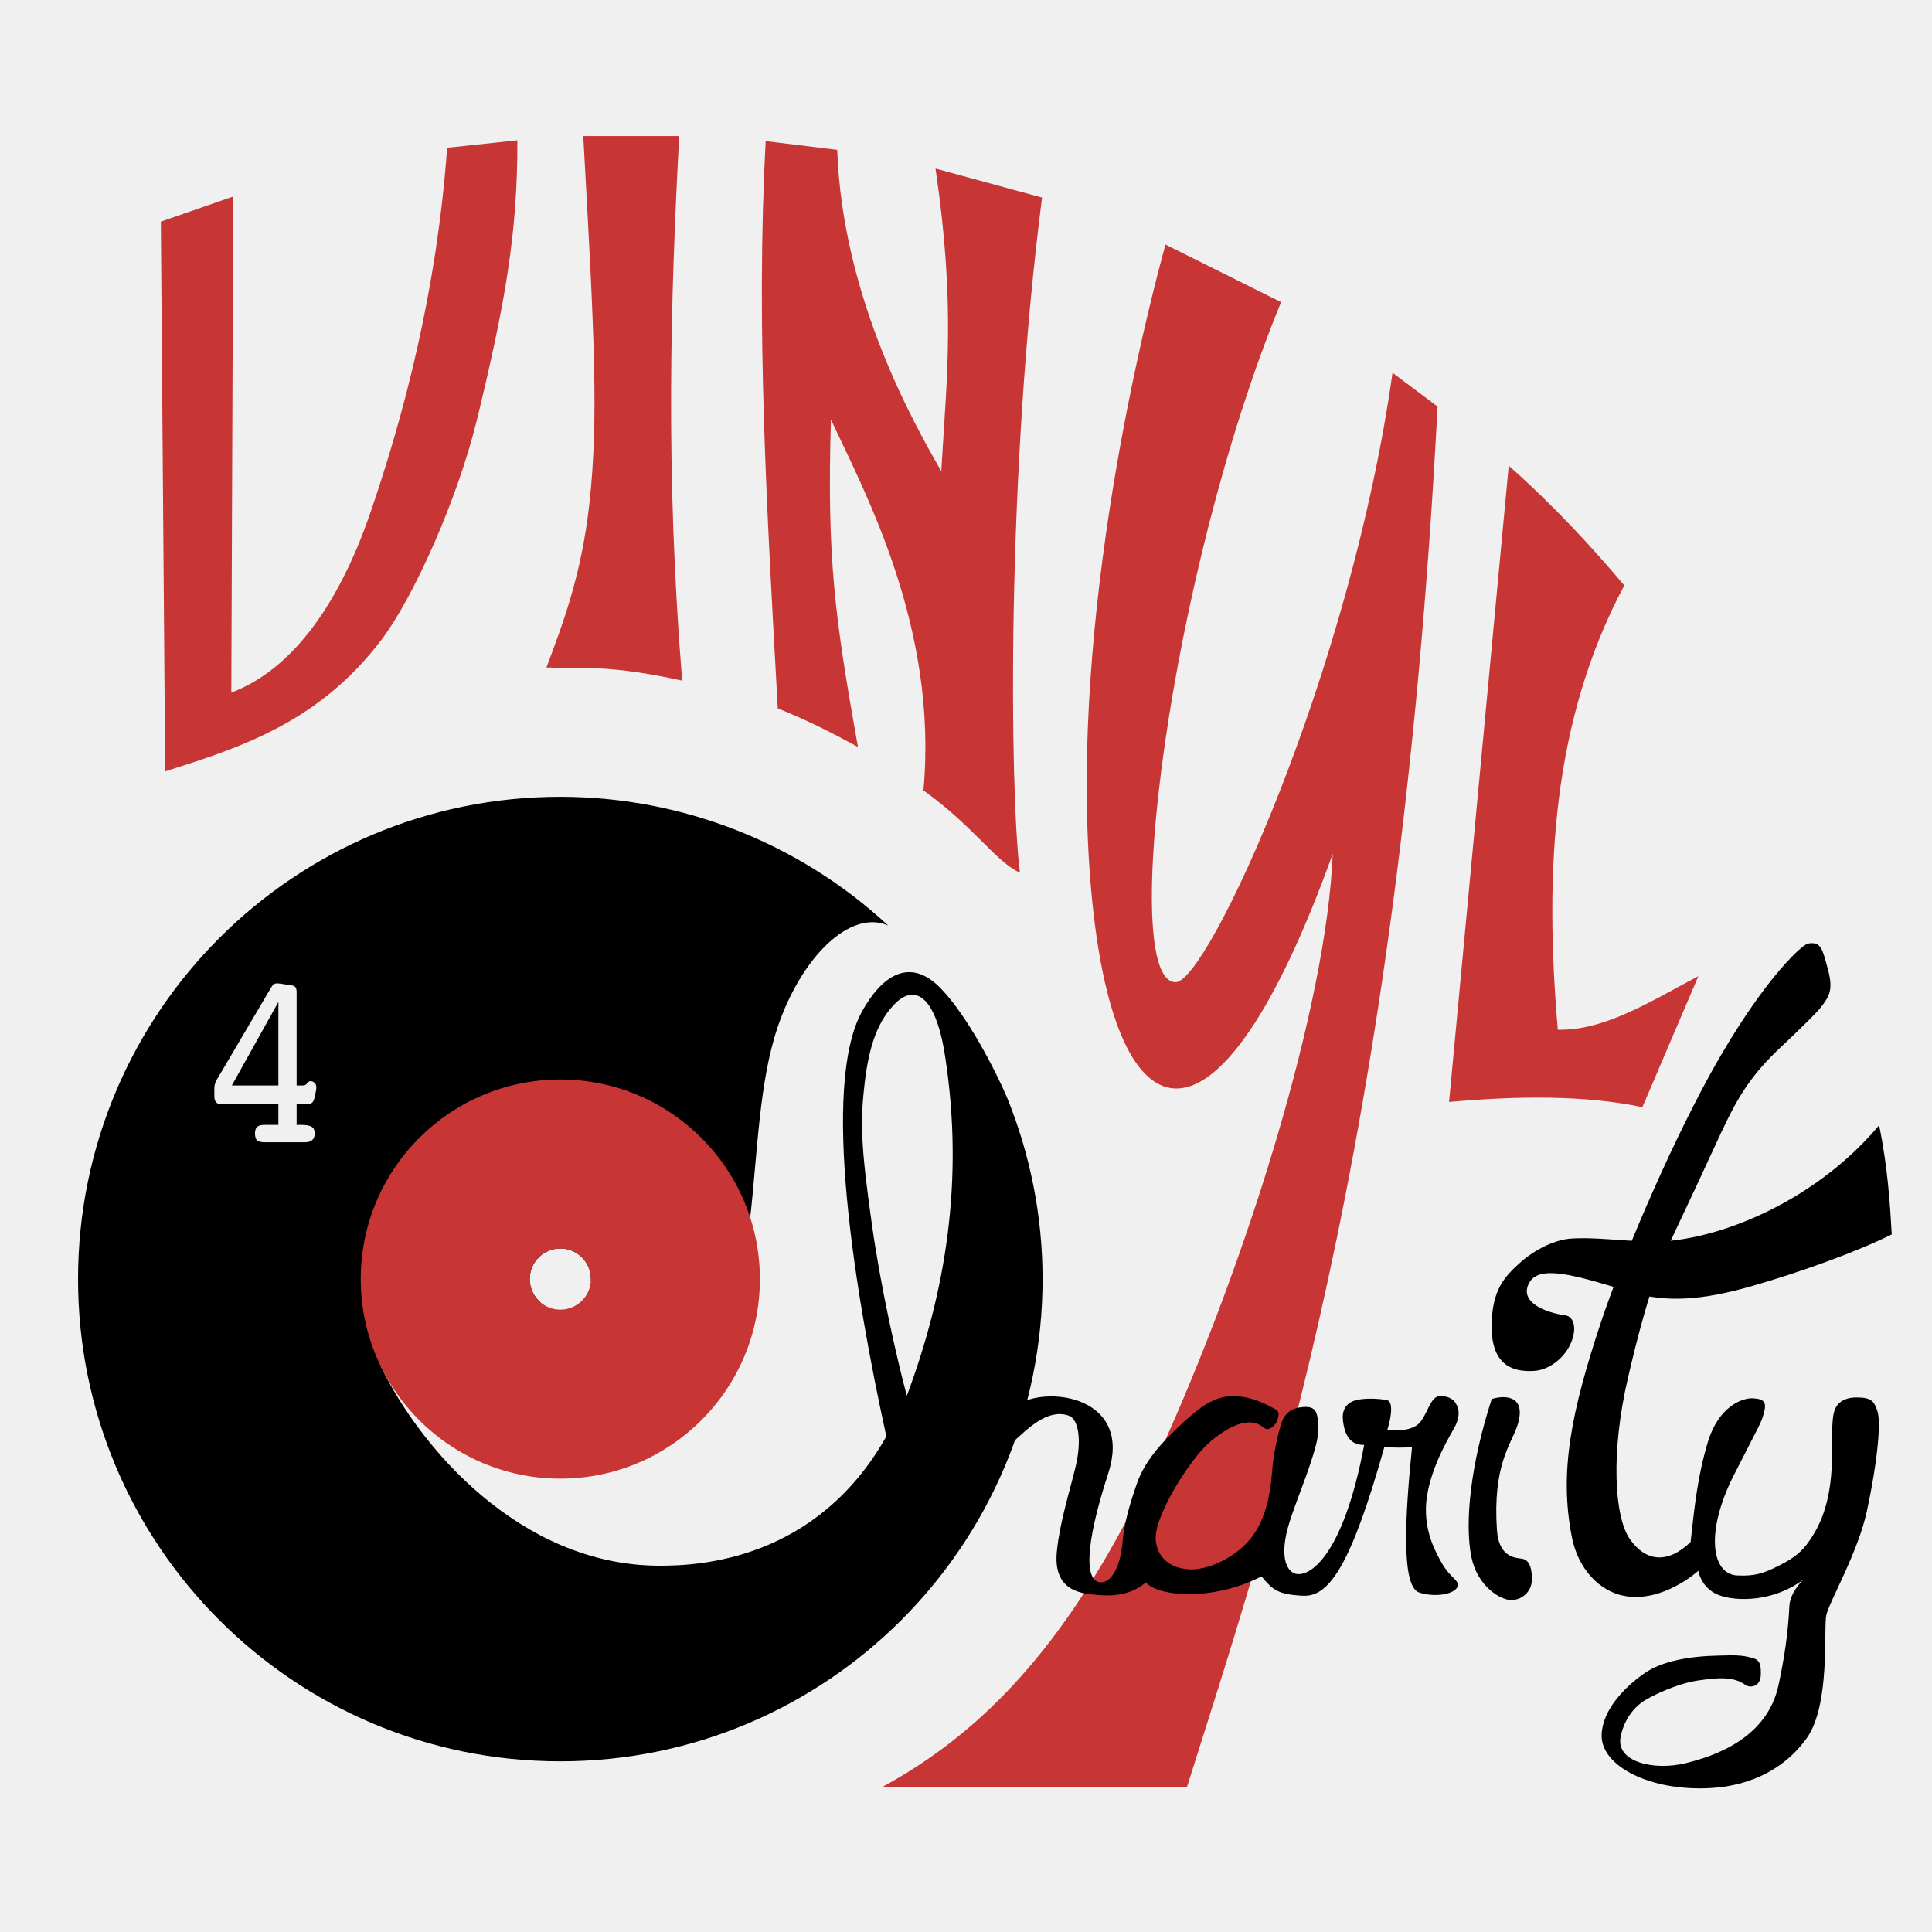
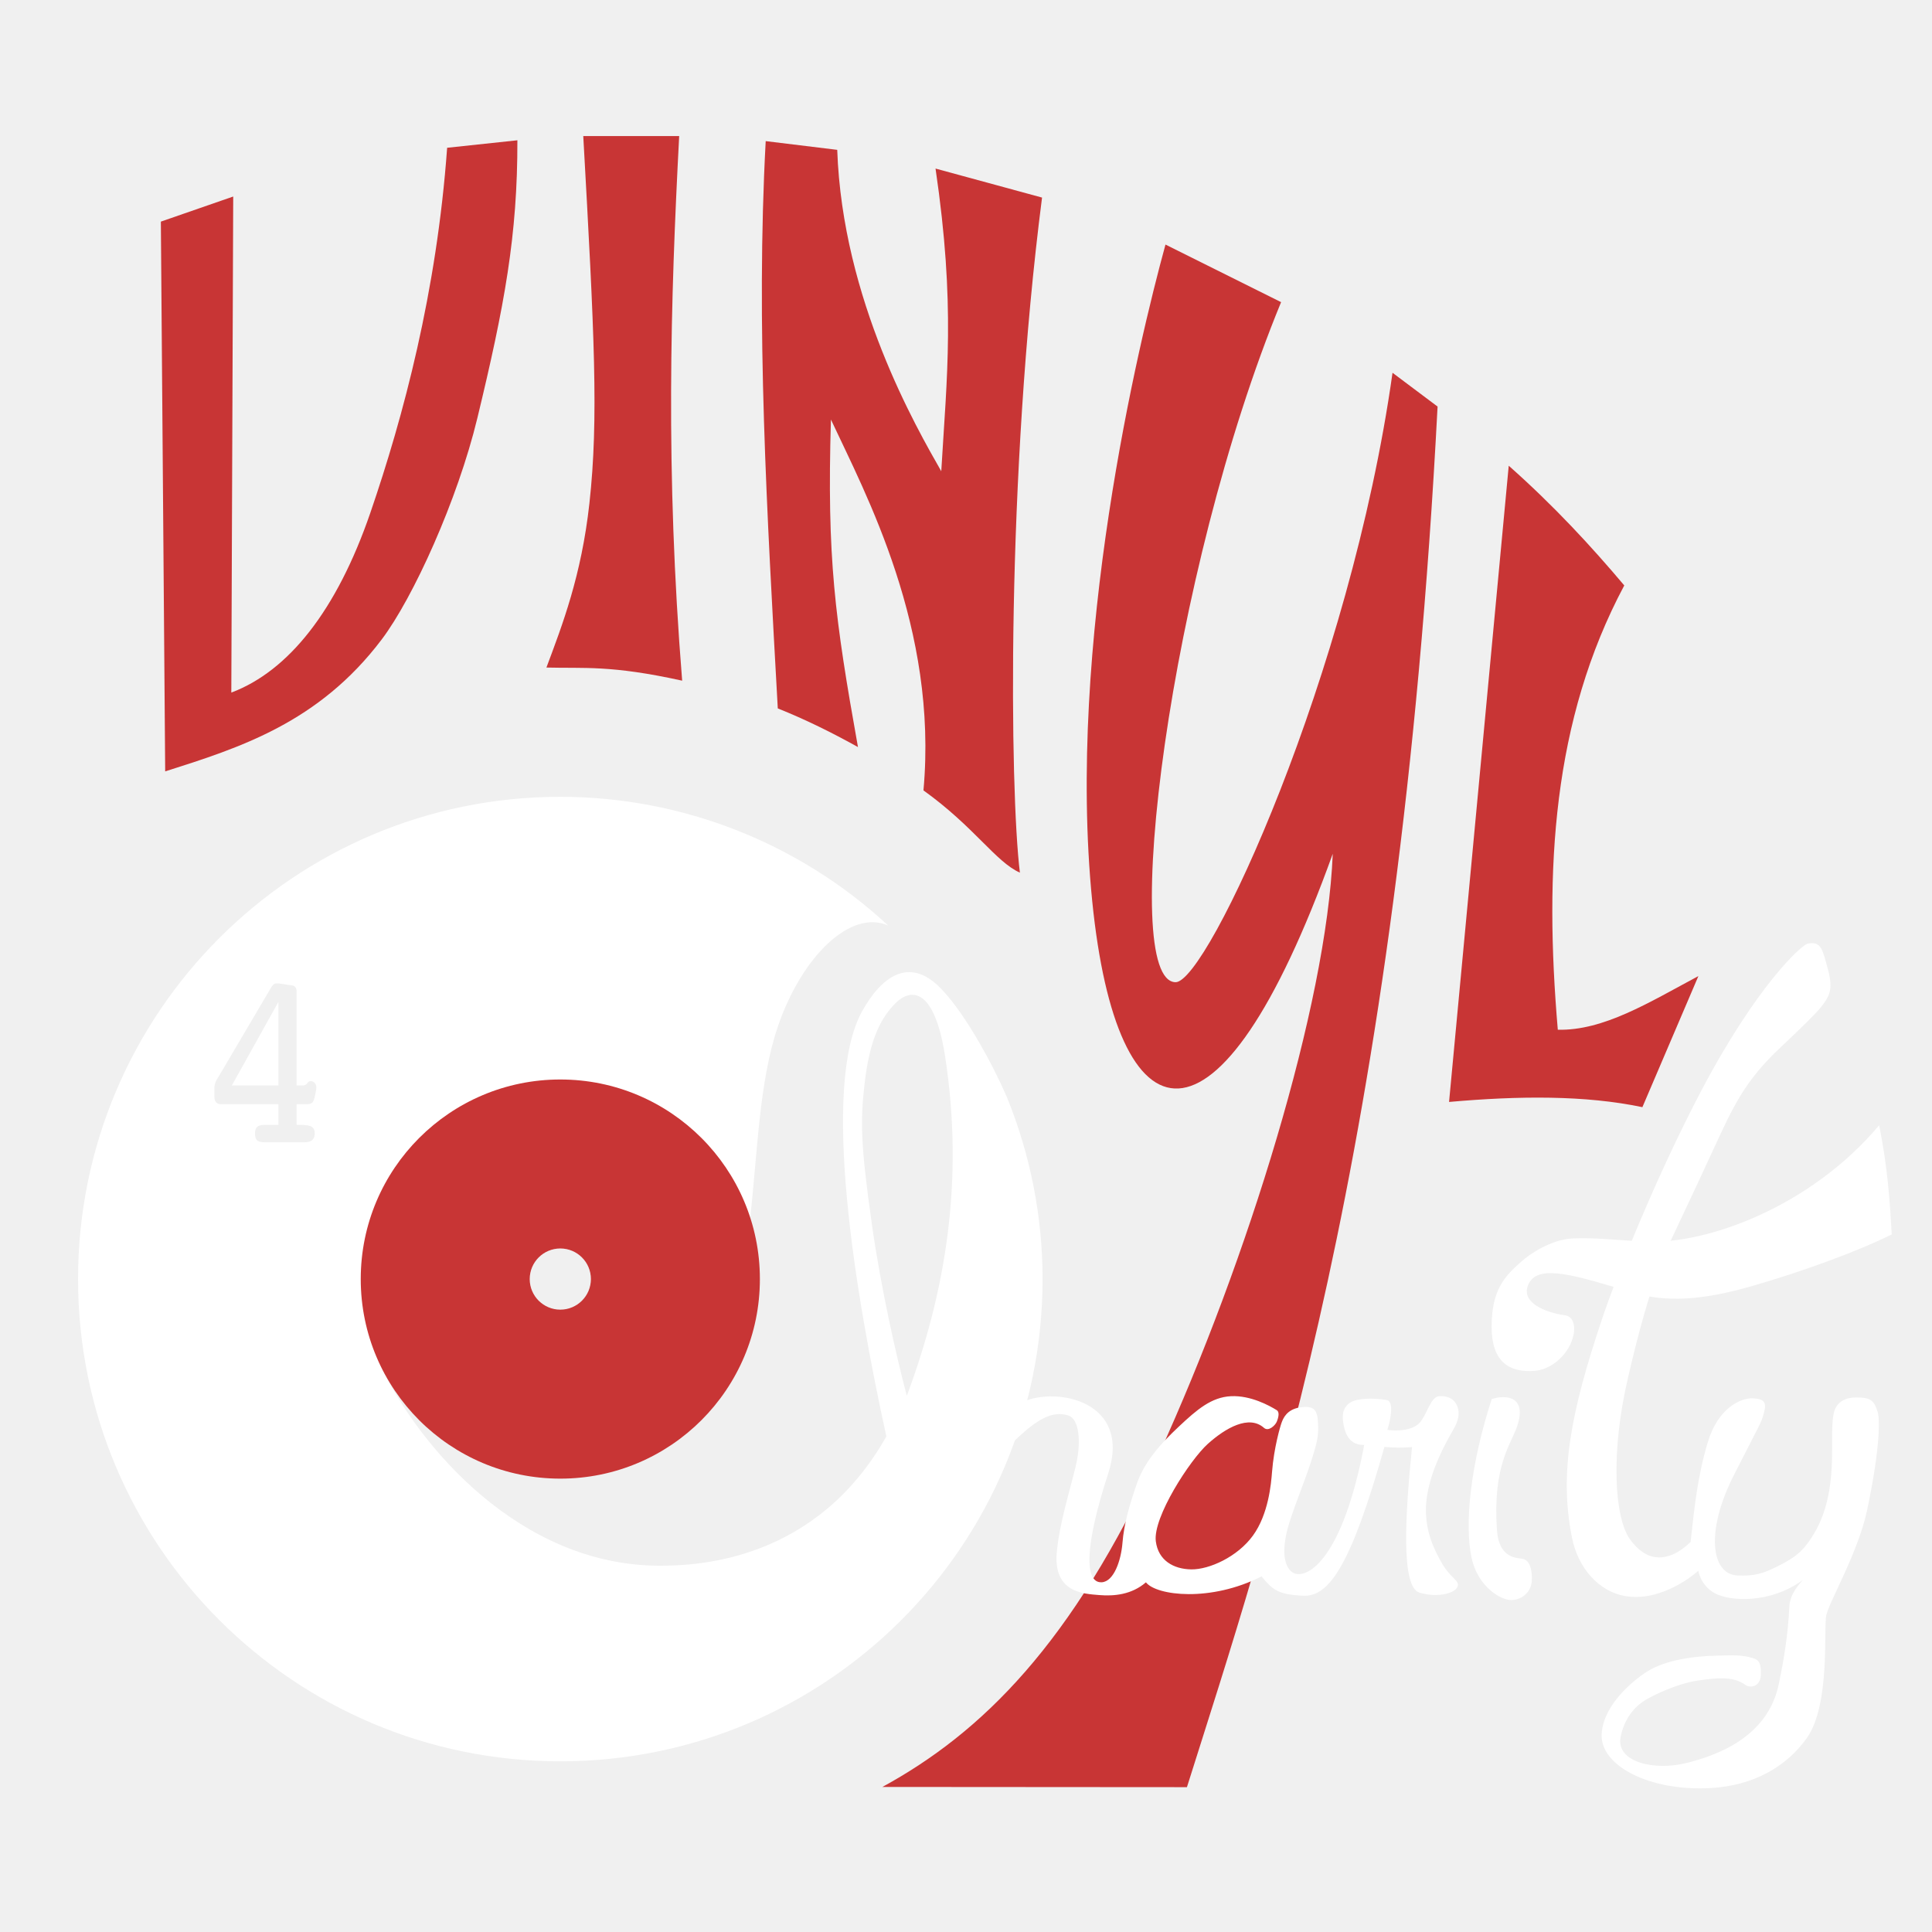
<svg xmlns="http://www.w3.org/2000/svg" width="254mm" height="254mm" viewBox="0 0 254 254" version="1.1" id="svg1" xml:space="preserve">
  <defs id="defs1">
    <rect x="98.995" y="492.853" width="243.474" height="245.167" id="rect9" />
  </defs>
  <g id="layer2" style="display:inline;opacity:1">
-     <path id="circle3" style="display:inline;opacity:1;fill:#000000;fill-opacity:1;stroke:none;stroke-width:0.642" d="M 73.665 104.756 A 63.403 63.403 0 0 0 10.262 168.158 A 63.403 63.403 0 0 0 73.665 231.561 A 63.403 63.403 0 0 0 137.067 168.158 A 63.403 63.403 0 0 0 132.374 144.239 C 130.835 140.646 127.17 133.55 123.708 129.966 C 119.459 125.566 115.774 128.566 113.34 132.956 C 107.875 142.81 112.445 170.217 116.529 188.849 C 107.321 205.141 91.955 205.862 86.63 205.843 C 68.294 205.779 55.077 190.121 50.046 179.583 L 71.005 171.173 A 4.022 4.022 0 0 1 69.643 168.158 A 4.022 4.022 0 0 1 73.665 164.137 A 4.022 4.022 0 0 1 77.686 168.158 A 4.022 4.022 0 0 1 77.662 168.501 L 98.629 160.088 C 99.595 151.507 99.804 142.265 102.224 135.082 C 105.359 125.776 111.807 119.495 116.767 121.679 A 63.403 63.403 0 0 0 73.665 104.756 z M 36.406 129.283 C 36.514 129.283 36.601 129.288 36.665 129.299 C 36.73 129.299 36.789 129.304 36.843 129.315 L 38.495 129.575 C 38.657 129.607 38.781 129.693 38.867 129.833 C 38.954 129.974 38.997 130.163 38.997 130.4 L 38.997 142.706 L 39.823 142.706 C 40.06 142.706 40.244 142.614 40.373 142.431 C 40.503 142.236 40.654 142.139 40.826 142.139 C 41.042 142.139 41.22 142.215 41.361 142.366 C 41.512 142.517 41.588 142.711 41.588 142.949 C 41.588 143.057 41.582 143.154 41.572 143.24 C 41.561 143.327 41.545 143.413 41.523 143.499 L 41.377 144.179 C 41.302 144.568 41.188 144.833 41.037 144.973 C 40.897 145.103 40.67 145.167 40.357 145.167 L 38.997 145.167 L 38.997 147.888 L 39.563 147.888 C 40.254 147.888 40.73 147.974 40.989 148.147 C 41.248 148.308 41.377 148.595 41.377 149.005 C 41.377 149.393 41.269 149.685 41.053 149.879 C 40.837 150.074 40.514 150.171 40.082 150.171 L 34.852 150.171 C 34.333 150.171 33.983 150.09 33.799 149.928 C 33.616 149.755 33.524 149.447 33.524 149.005 C 33.524 148.616 33.616 148.335 33.799 148.163 C 33.994 147.979 34.301 147.888 34.722 147.888 L 36.6 147.888 L 36.6 145.167 L 29.039 145.167 C 28.769 145.167 28.559 145.081 28.408 144.908 C 28.256 144.735 28.181 144.487 28.181 144.163 L 28.181 143.046 C 28.181 142.614 28.337 142.161 28.65 141.686 C 28.715 141.589 28.758 141.519 28.78 141.476 L 35.613 129.882 C 35.753 129.645 35.877 129.488 35.985 129.412 C 36.093 129.326 36.233 129.283 36.406 129.283 z M 119.993 130.781 C 121.731 130.826 123.36 133.114 124.24 138.792 C 126.803 155.31 124.262 170 119.22 183.507 C 117.782 178.096 115.798 169.19 114.662 161.209 C 113.152 150.596 113.083 147.436 113.678 142.37 C 114.285 137.197 115.528 134.153 117.615 132.003 C 118.39 131.204 119.203 130.761 119.993 130.781 z M 36.6 131.728 L 30.48 142.706 L 36.6 142.706 L 36.6 131.728 z " />
+     <path id="circle3" style="display:inline;opacity:1;fill:#ffffff;fill-opacity:1;stroke:none;stroke-width:0.642" d="M 73.665 104.756 A 63.403 63.403 0 0 0 10.262 168.158 A 63.403 63.403 0 0 0 73.665 231.561 A 63.403 63.403 0 0 0 137.067 168.158 A 63.403 63.403 0 0 0 132.374 144.239 C 130.835 140.646 127.17 133.55 123.708 129.966 C 119.459 125.566 115.774 128.566 113.34 132.956 C 107.875 142.81 112.445 170.217 116.529 188.849 C 107.321 205.141 91.955 205.862 86.63 205.843 C 68.294 205.779 55.077 190.121 50.046 179.583 L 71.005 171.173 A 4.022 4.022 0 0 1 69.643 168.158 A 4.022 4.022 0 0 1 73.665 164.137 A 4.022 4.022 0 0 1 77.686 168.158 A 4.022 4.022 0 0 1 77.662 168.501 L 98.629 160.088 C 99.595 151.507 99.804 142.265 102.224 135.082 C 105.359 125.776 111.807 119.495 116.767 121.679 A 63.403 63.403 0 0 0 73.665 104.756 z M 36.406 129.283 C 36.514 129.283 36.601 129.288 36.665 129.299 C 36.73 129.299 36.789 129.304 36.843 129.315 L 38.495 129.575 C 38.657 129.607 38.781 129.693 38.867 129.833 C 38.954 129.974 38.997 130.163 38.997 130.4 L 38.997 142.706 L 39.823 142.706 C 40.06 142.706 40.244 142.614 40.373 142.431 C 40.503 142.236 40.654 142.139 40.826 142.139 C 41.042 142.139 41.22 142.215 41.361 142.366 C 41.512 142.517 41.588 142.711 41.588 142.949 C 41.588 143.057 41.582 143.154 41.572 143.24 C 41.561 143.327 41.545 143.413 41.523 143.499 L 41.377 144.179 C 41.302 144.568 41.188 144.833 41.037 144.973 C 40.897 145.103 40.67 145.167 40.357 145.167 L 38.997 145.167 L 38.997 147.888 L 39.563 147.888 C 40.254 147.888 40.73 147.974 40.989 148.147 C 41.248 148.308 41.377 148.595 41.377 149.005 C 41.377 149.393 41.269 149.685 41.053 149.879 C 40.837 150.074 40.514 150.171 40.082 150.171 L 34.852 150.171 C 34.333 150.171 33.983 150.09 33.799 149.928 C 33.616 149.755 33.524 149.447 33.524 149.005 C 33.524 148.616 33.616 148.335 33.799 148.163 C 33.994 147.979 34.301 147.888 34.722 147.888 L 36.6 147.888 L 36.6 145.167 L 29.039 145.167 C 28.769 145.167 28.559 145.081 28.408 144.908 C 28.256 144.735 28.181 144.487 28.181 144.163 L 28.181 143.046 C 28.181 142.614 28.337 142.161 28.65 141.686 C 28.715 141.589 28.758 141.519 28.78 141.476 L 35.613 129.882 C 35.753 129.645 35.877 129.488 35.985 129.412 C 36.093 129.326 36.233 129.283 36.406 129.283 z M 119.993 130.781 C 121.731 130.826 123.36 133.114 124.24 138.792 C 126.803 155.31 124.262 170 119.22 183.507 C 117.782 178.096 115.798 169.19 114.662 161.209 C 113.152 150.596 113.083 147.436 113.678 142.37 C 114.285 137.197 115.528 134.153 117.615 132.003 C 118.39 131.204 119.203 130.761 119.993 130.781 z M 36.6 131.728 L 30.48 142.706 L 36.6 142.706 L 36.6 131.728 z " />
    <path id="circle1" style="fill:#c83535;fill-opacity:1;stroke:none;stroke-width:0.266" d="M 73.665 141.921 A 26.237 26.237 0 0 0 47.427 168.158 A 26.237 26.237 0 0 0 73.665 194.396 A 26.237 26.237 0 0 0 99.902 168.158 A 26.237 26.237 0 0 0 73.665 141.921 z M 73.665 164.137 A 4.022 4.022 0 0 1 77.686 168.158 A 4.022 4.022 0 0 1 73.665 172.18 A 4.022 4.022 0 0 1 69.643 168.158 A 4.022 4.022 0 0 1 73.665 164.137 z " />
    <path style="fill:#c83535;fill-opacity:1;stroke:none;stroke-width:0.265" d="m 21.148,29.136 9.513,-3.3 -0.25,65.219 C 37.876,88.24 44.247,80.362 48.702,67.38 53.024,54.78 57.419,38.369 58.785,19.428 l 9.236,-0.985 C 68.049,30.927 66.327,40.191 62.758,54.968 60.154,65.747 54.324,78.586 50.186,84.065 41.909,95.022 31.521,98.299 21.717,101.414 Z" id="path3" />
    <path style="fill:#c83535;fill-opacity:1;stroke:none;stroke-width:0.265" d="m 76.682,17.886 h 12.61 C 88.157,39.475 87.464,61.86 89.684,89.488 80.278,87.412 76.764,87.894 71.838,87.762 73.916,82.196 76.442,75.712 77.492,66.158 78.715,55.021 78.142,43.983 76.682,17.886 Z" id="path4" />
    <path style="fill:#c83535;fill-opacity:1;stroke:none;stroke-width:0.265" d="m 100.667,18.553 9.404,1.147 c 0.683,19.735 10.422,36.534 13.677,42.254 0.725,-12.405 1.891,-21.809 -0.753,-39.793 l 14.003,3.814 c -4.71,36.614 -4.242,77.973 -2.912,88.753 -3.19,-1.423 -5.945,-5.978 -12.679,-10.816 1.935,-21.302 -7.575,-38.926 -12.164,-48.753 -0.539,18.242 0.51,26.037 3.554,43.056 -3.413,-1.894 -6.907,-3.628 -10.541,-5.079 C 100.839,67.55 99.359,42.752 100.667,18.553 Z" id="path5" />
    <path style="fill:#c83535;fill-opacity:1;stroke:none;stroke-width:0.265" d="m 198.353,61.228 c 5.94,5.261 10.869,10.615 15.189,15.738 -9.447,17.738 -10.535,37.384 -8.737,58.414 5.999,0.137 11.89,-3.525 18.485,-7.059 l -7.365,17.238 c -7.516,-1.579 -16.205,-1.502 -25.417,-0.686 z" id="path6" />
    <path style="fill:#c83535;fill-opacity:1;stroke:none;stroke-width:0.265" d="m 153.226,32.153 15.199,7.57 c -14.743,35.806 -21.386,89.299 -13.876,89.408 4.188,0.061 22.976,-40.615 28.526,-80.122 l 5.923,4.442 C 183.902,151.46 166.563,201.557 156.046,234.958 l -40.04,-0.028 c 13.032,-7.118 24.953,-18.771 36.315,-43.644 11.677,-25.563 22.094,-59.165 22.896,-79.042 -15.12,41.986 -28.411,38.232 -31.624,6.214 -3.393,-33.81 6.05,-73.249 9.633,-86.305 z" id="path7" />
-     <path style="display:inline;fill:#000000;fill-opacity:1;stroke-width:0.265" d="m 196.116,183.932 c 1.98,-0.615 4.637,-0.309 3.355,3.544 -0.805,2.419 -3.24,5.115 -2.671,13.65 0.262,3.926 2.779,3.651 3.439,3.825 0.976,0.256 1.214,1.598 1.142,2.917 -0.072,1.318 -1.174,2.439 -2.622,2.492 -1.448,0.052 -4.504,-1.779 -5.301,-5.598 -0.937,-4.485 -0.131,-12.238 2.659,-20.828 z" id="path10" />
-     <path style="display:inline;fill:#000000;fill-opacity:1;stroke-width:0.265" d="m 112.432,205.806 c 4.422,-1.999 14.34,-0.142 11.225,9.413 -3.114,9.555 -3.151,14.439 -0.842,14.301 1.573,-0.094 2.532,-2.821 2.721,-5.208 0.192,-2.42 0.887,-4.875 1.898,-7.783 1.011,-2.908 3.171,-5.28 5.531,-7.495 2.359,-2.216 4.271,-3.859 6.852,-3.976 2.581,-0.117 5.029,1.236 5.999,1.836 0.365,0.226 0.27,0.863 0.002,1.518 -0.194,0.474 -1.082,1.34 -1.682,0.808 -1.968,-1.746 -5.034,-0.002 -7.382,2.106 -2.347,2.108 -7.243,9.667 -6.837,12.81 0.326,2.517 2.325,3.658 4.665,3.691 2.339,0.032 6.072,-1.635 8.11,-4.452 2.038,-2.816 2.381,-6.782 2.505,-8.368 0.248,-3.173 1.084,-6.023 1.263,-6.488 0.178,-0.464 0.626,-1.753 2.498,-1.999 1.873,-0.246 2.201,0.45 2.285,2.086 0.085,1.636 -0.075,2.417 -0.906,5.017 -0.828,2.589 -2.555,6.763 -3.106,8.896 -1.034,4.001 0.051,5.515 0.937,5.842 1.774,0.654 6.336,-1.973 9.143,-16.896 -1.845,0.045 -2.618,-1.328 -2.806,-3.391 -0.094,-1.032 0.321,-2.128 1.716,-2.487 1.6,-0.412 3.758,-0.096 4.119,-0.004 0.88,0.223 0.457,2.59 0.015,3.893 1.331,0.231 3.337,0.052 4.218,-0.892 0.987,-1.058 1.423,-3.327 2.504,-3.513 0.54,-0.093 1.67,0.034 2.196,0.804 0.741,1.084 0.448,2.181 0.03,3.068 -0.418,0.887 -3.86,6.103 -3.875,11.04 -0.009,3.039 1.105,5.316 2.158,7.132 0.94,1.622 2.043,2.112 2.05,2.712 0.013,1.112 -2.631,1.808 -5.075,1.048 -2.444,-0.76 -1.847,-10.322 -0.959,-19.13 -1.202,0.114 -2.415,0.088 -3.633,-0.017 -4.433,15.731 -7.314,19.716 -10.674,19.563 -3.36,-0.153 -4.033,-0.801 -5.478,-2.545 -6.676,3.412 -13.817,2.546 -15.201,0.783 -1.854,1.604 -4.148,1.846 -6.17,1.672 -1.995,-0.171 -6.159,-0.282 -5.523,-5.87 0.353,-3.556 1.592,-7.515 2.427,-10.913 0.831,-3.38 0.472,-6.33 -0.884,-6.802 -2.711,-0.944 -5.25,1.557 -7.472,3.613 z" id="path11" transform="translate(22.03803,-21.5)" />
-     <path style="display:inline;fill:#000000;fill-opacity:1;stroke-width:0.265" d="m 247.055,147.935 c 1.116,5.575 1.406,9.995 1.654,14.354 -4.509,2.244 -11.859,4.922 -18.427,6.806 -6.503,1.865 -11.23,2.163 -15.721,0.817 -7.118,-2.134 -12.148,-3.792 -13.527,-1.24 -1.378,2.552 2.215,3.916 4.729,4.25 1.257,0.167 1.627,1.955 0.603,3.991 -0.871,1.732 -2.726,3.186 -4.655,3.318 -3.143,0.215 -5.627,-1.027 -5.606,-5.87 0.021,-4.844 1.734,-6.577 3.919,-8.516 1.093,-0.969 3.876,-2.89 6.738,-3.028 2.947,-0.141 5.685,0.24 9.749,0.415 7.948,0.342 21.548,-4.588 30.543,-15.296 z" id="path12" />
-     <path style="display:inline;fill:#000000;fill-opacity:1;stroke-width:0.265" d="m 215.658,145.551 c 1.736,-0.311 1.908,0.736 2.631,3.426 0.723,2.69 0.153,3.52 -0.908,4.917 -0.53,0.699 -2.619,2.754 -5.252,5.23 -3.732,3.51 -5.555,6.238 -7.937,11.391 -2.334,5.05 -4.242,9.169 -6.664,14.277 -2.57,5.422 -4.398,12.973 -5.537,17.856 -2.279,9.765 -1.811,18.278 0.257,21.211 2.068,2.933 4.916,3.299 7.975,0.374 0.501,-4.487 0.889,-8.559 2.268,-13.143 1.379,-4.583 4.428,-5.825 5.917,-5.753 1.488,0.072 1.851,0.508 1.45,1.941 -0.401,1.433 -0.277,0.932 -3.964,8.197 -3.687,7.265 -3.031,13.009 0.514,13.155 2.277,0.093 3.355,-0.296 4.922,-1.047 2.002,-0.96 3.176,-1.736 4.152,-3.022 1.953,-2.575 3.383,-5.955 3.344,-12.348 -0.019,-3.16 0.039,-4.409 0.316,-5.262 0.277,-0.853 1.086,-1.745 2.937,-1.727 1.851,0.019 2.269,0.408 2.726,1.862 0.414,1.313 0.115,5.973 -1.394,13.036 -1.178,5.51 -4.962,11.944 -5.347,13.735 -0.385,1.791 0.568,11.764 -2.581,16.176 -2.624,3.676 -6.934,6.243 -12.698,6.548 -7.965,0.422 -14.396,-2.928 -14.256,-7.021 0.113,-3.295 3.065,-6.294 5.608,-8.061 2.324,-1.615 5.883,-2.272 9.906,-2.342 1.528,-0.027 2.964,-0.15 4.551,0.394 0.937,0.321 0.857,1.334 0.865,1.988 0.022,1.857 -1.507,1.869 -2.012,1.492 -1.688,-1.258 -4.034,-0.898 -6.253,-0.595 -1.889,0.257 -4.733,1.318 -6.774,2.484 -2.068,1.181 -3.077,3.244 -3.399,4.94 -0.629,3.316 4.419,4.46 8.569,3.442 3.927,-0.963 10.731,-3.321 12.208,-10.313 0.732,-3.468 1.233,-6.61 1.413,-10.319 0.061,-1.272 0.826,-2.432 1.778,-3.45 -4.367,3.186 -9.664,2.803 -11.595,1.738 -1.874,-1.034 -2.154,-2.948 -2.154,-2.948 0,0 -4.638,4.27 -9.775,3.295 -3.125,-0.593 -5.995,-3.423 -6.841,-7.68 -1.692,-8.513 -0.153,-16.45 3.952,-28.695 2.053,-6.122 7.236,-18.953 12.979,-29.89 7.28,-13.862 13.234,-19.334 14.102,-19.49 z" id="path13" transform="translate(22.03803,-21.5)" />
+     <path style="display:inline;fill:#ffffff;fill-opacity:1;stroke-width:0.265" d="m 196.116,183.932 c 1.98,-0.615 4.637,-0.309 3.355,3.544 -0.805,2.419 -3.24,5.115 -2.671,13.65 0.262,3.926 2.779,3.651 3.439,3.825 0.976,0.256 1.214,1.598 1.142,2.917 -0.072,1.318 -1.174,2.439 -2.622,2.492 -1.448,0.052 -4.504,-1.779 -5.301,-5.598 -0.937,-4.485 -0.131,-12.238 2.659,-20.828 z" id="path10" />
+     <path style="display:inline;fill:#ffffff;fill-opacity:1;stroke-width:0.265" d="m 112.432,205.806 c 4.422,-1.999 14.34,-0.142 11.225,9.413 -3.114,9.555 -3.151,14.439 -0.842,14.301 1.573,-0.094 2.532,-2.821 2.721,-5.208 0.192,-2.42 0.887,-4.875 1.898,-7.783 1.011,-2.908 3.171,-5.28 5.531,-7.495 2.359,-2.216 4.271,-3.859 6.852,-3.976 2.581,-0.117 5.029,1.236 5.999,1.836 0.365,0.226 0.27,0.863 0.002,1.518 -0.194,0.474 -1.082,1.34 -1.682,0.808 -1.968,-1.746 -5.034,-0.002 -7.382,2.106 -2.347,2.108 -7.243,9.667 -6.837,12.81 0.326,2.517 2.325,3.658 4.665,3.691 2.339,0.032 6.072,-1.635 8.11,-4.452 2.038,-2.816 2.381,-6.782 2.505,-8.368 0.248,-3.173 1.084,-6.023 1.263,-6.488 0.178,-0.464 0.626,-1.753 2.498,-1.999 1.873,-0.246 2.201,0.45 2.285,2.086 0.085,1.636 -0.075,2.417 -0.906,5.017 -0.828,2.589 -2.555,6.763 -3.106,8.896 -1.034,4.001 0.051,5.515 0.937,5.842 1.774,0.654 6.336,-1.973 9.143,-16.896 -1.845,0.045 -2.618,-1.328 -2.806,-3.391 -0.094,-1.032 0.321,-2.128 1.716,-2.487 1.6,-0.412 3.758,-0.096 4.119,-0.004 0.88,0.223 0.457,2.59 0.015,3.893 1.331,0.231 3.337,0.052 4.218,-0.892 0.987,-1.058 1.423,-3.327 2.504,-3.513 0.54,-0.093 1.67,0.034 2.196,0.804 0.741,1.084 0.448,2.181 0.03,3.068 -0.418,0.887 -3.86,6.103 -3.875,11.04 -0.009,3.039 1.105,5.316 2.158,7.132 0.94,1.622 2.043,2.112 2.05,2.712 0.013,1.112 -2.631,1.808 -5.075,1.048 -2.444,-0.76 -1.847,-10.322 -0.959,-19.13 -1.202,0.114 -2.415,0.088 -3.633,-0.017 -4.433,15.731 -7.314,19.716 -10.674,19.563 -3.36,-0.153 -4.033,-0.801 -5.478,-2.545 -6.676,3.412 -13.817,2.546 -15.201,0.783 -1.854,1.604 -4.148,1.846 -6.17,1.672 -1.995,-0.171 -6.159,-0.282 -5.523,-5.87 0.353,-3.556 1.592,-7.515 2.427,-10.913 0.831,-3.38 0.472,-6.33 -0.884,-6.802 -2.711,-0.944 -5.25,1.557 -7.472,3.613 z" id="path11" transform="translate(22.03803,-21.5)" />
+     <path style="display:inline;fill:#ffffff;fill-opacity:1;stroke-width:0.265" d="m 247.055,147.935 c 1.116,5.575 1.406,9.995 1.654,14.354 -4.509,2.244 -11.859,4.922 -18.427,6.806 -6.503,1.865 -11.23,2.163 -15.721,0.817 -7.118,-2.134 -12.148,-3.792 -13.527,-1.24 -1.378,2.552 2.215,3.916 4.729,4.25 1.257,0.167 1.627,1.955 0.603,3.991 -0.871,1.732 -2.726,3.186 -4.655,3.318 -3.143,0.215 -5.627,-1.027 -5.606,-5.87 0.021,-4.844 1.734,-6.577 3.919,-8.516 1.093,-0.969 3.876,-2.89 6.738,-3.028 2.947,-0.141 5.685,0.24 9.749,0.415 7.948,0.342 21.548,-4.588 30.543,-15.296 z" id="path12" />
+     <path style="display:inline;fill:#ffffff;fill-opacity:1;stroke-width:0.265" d="m 215.658,145.551 c 1.736,-0.311 1.908,0.736 2.631,3.426 0.723,2.69 0.153,3.52 -0.908,4.917 -0.53,0.699 -2.619,2.754 -5.252,5.23 -3.732,3.51 -5.555,6.238 -7.937,11.391 -2.334,5.05 -4.242,9.169 -6.664,14.277 -2.57,5.422 -4.398,12.973 -5.537,17.856 -2.279,9.765 -1.811,18.278 0.257,21.211 2.068,2.933 4.916,3.299 7.975,0.374 0.501,-4.487 0.889,-8.559 2.268,-13.143 1.379,-4.583 4.428,-5.825 5.917,-5.753 1.488,0.072 1.851,0.508 1.45,1.941 -0.401,1.433 -0.277,0.932 -3.964,8.197 -3.687,7.265 -3.031,13.009 0.514,13.155 2.277,0.093 3.355,-0.296 4.922,-1.047 2.002,-0.96 3.176,-1.736 4.152,-3.022 1.953,-2.575 3.383,-5.955 3.344,-12.348 -0.019,-3.16 0.039,-4.409 0.316,-5.262 0.277,-0.853 1.086,-1.745 2.937,-1.727 1.851,0.019 2.269,0.408 2.726,1.862 0.414,1.313 0.115,5.973 -1.394,13.036 -1.178,5.51 -4.962,11.944 -5.347,13.735 -0.385,1.791 0.568,11.764 -2.581,16.176 -2.624,3.676 -6.934,6.243 -12.698,6.548 -7.965,0.422 -14.396,-2.928 -14.256,-7.021 0.113,-3.295 3.065,-6.294 5.608,-8.061 2.324,-1.615 5.883,-2.272 9.906,-2.342 1.528,-0.027 2.964,-0.15 4.551,0.394 0.937,0.321 0.857,1.334 0.865,1.988 0.022,1.857 -1.507,1.869 -2.012,1.492 -1.688,-1.258 -4.034,-0.898 -6.253,-0.595 -1.889,0.257 -4.733,1.318 -6.774,2.484 -2.068,1.181 -3.077,3.244 -3.399,4.94 -0.629,3.316 4.419,4.46 8.569,3.442 3.927,-0.963 10.731,-3.321 12.208,-10.313 0.732,-3.468 1.233,-6.61 1.413,-10.319 0.061,-1.272 0.826,-2.432 1.778,-3.45 -4.367,3.186 -9.664,2.803 -11.595,1.738 -1.874,-1.034 -2.154,-2.948 -2.154,-2.948 0,0 -4.638,4.27 -9.775,3.295 -3.125,-0.593 -5.995,-3.423 -6.841,-7.68 -1.692,-8.513 -0.153,-16.45 3.952,-28.695 2.053,-6.122 7.236,-18.953 12.979,-29.89 7.28,-13.862 13.234,-19.334 14.102,-19.49 z" id="path13" transform="translate(22.03803,-21.5)" />
  </g>
</svg>
